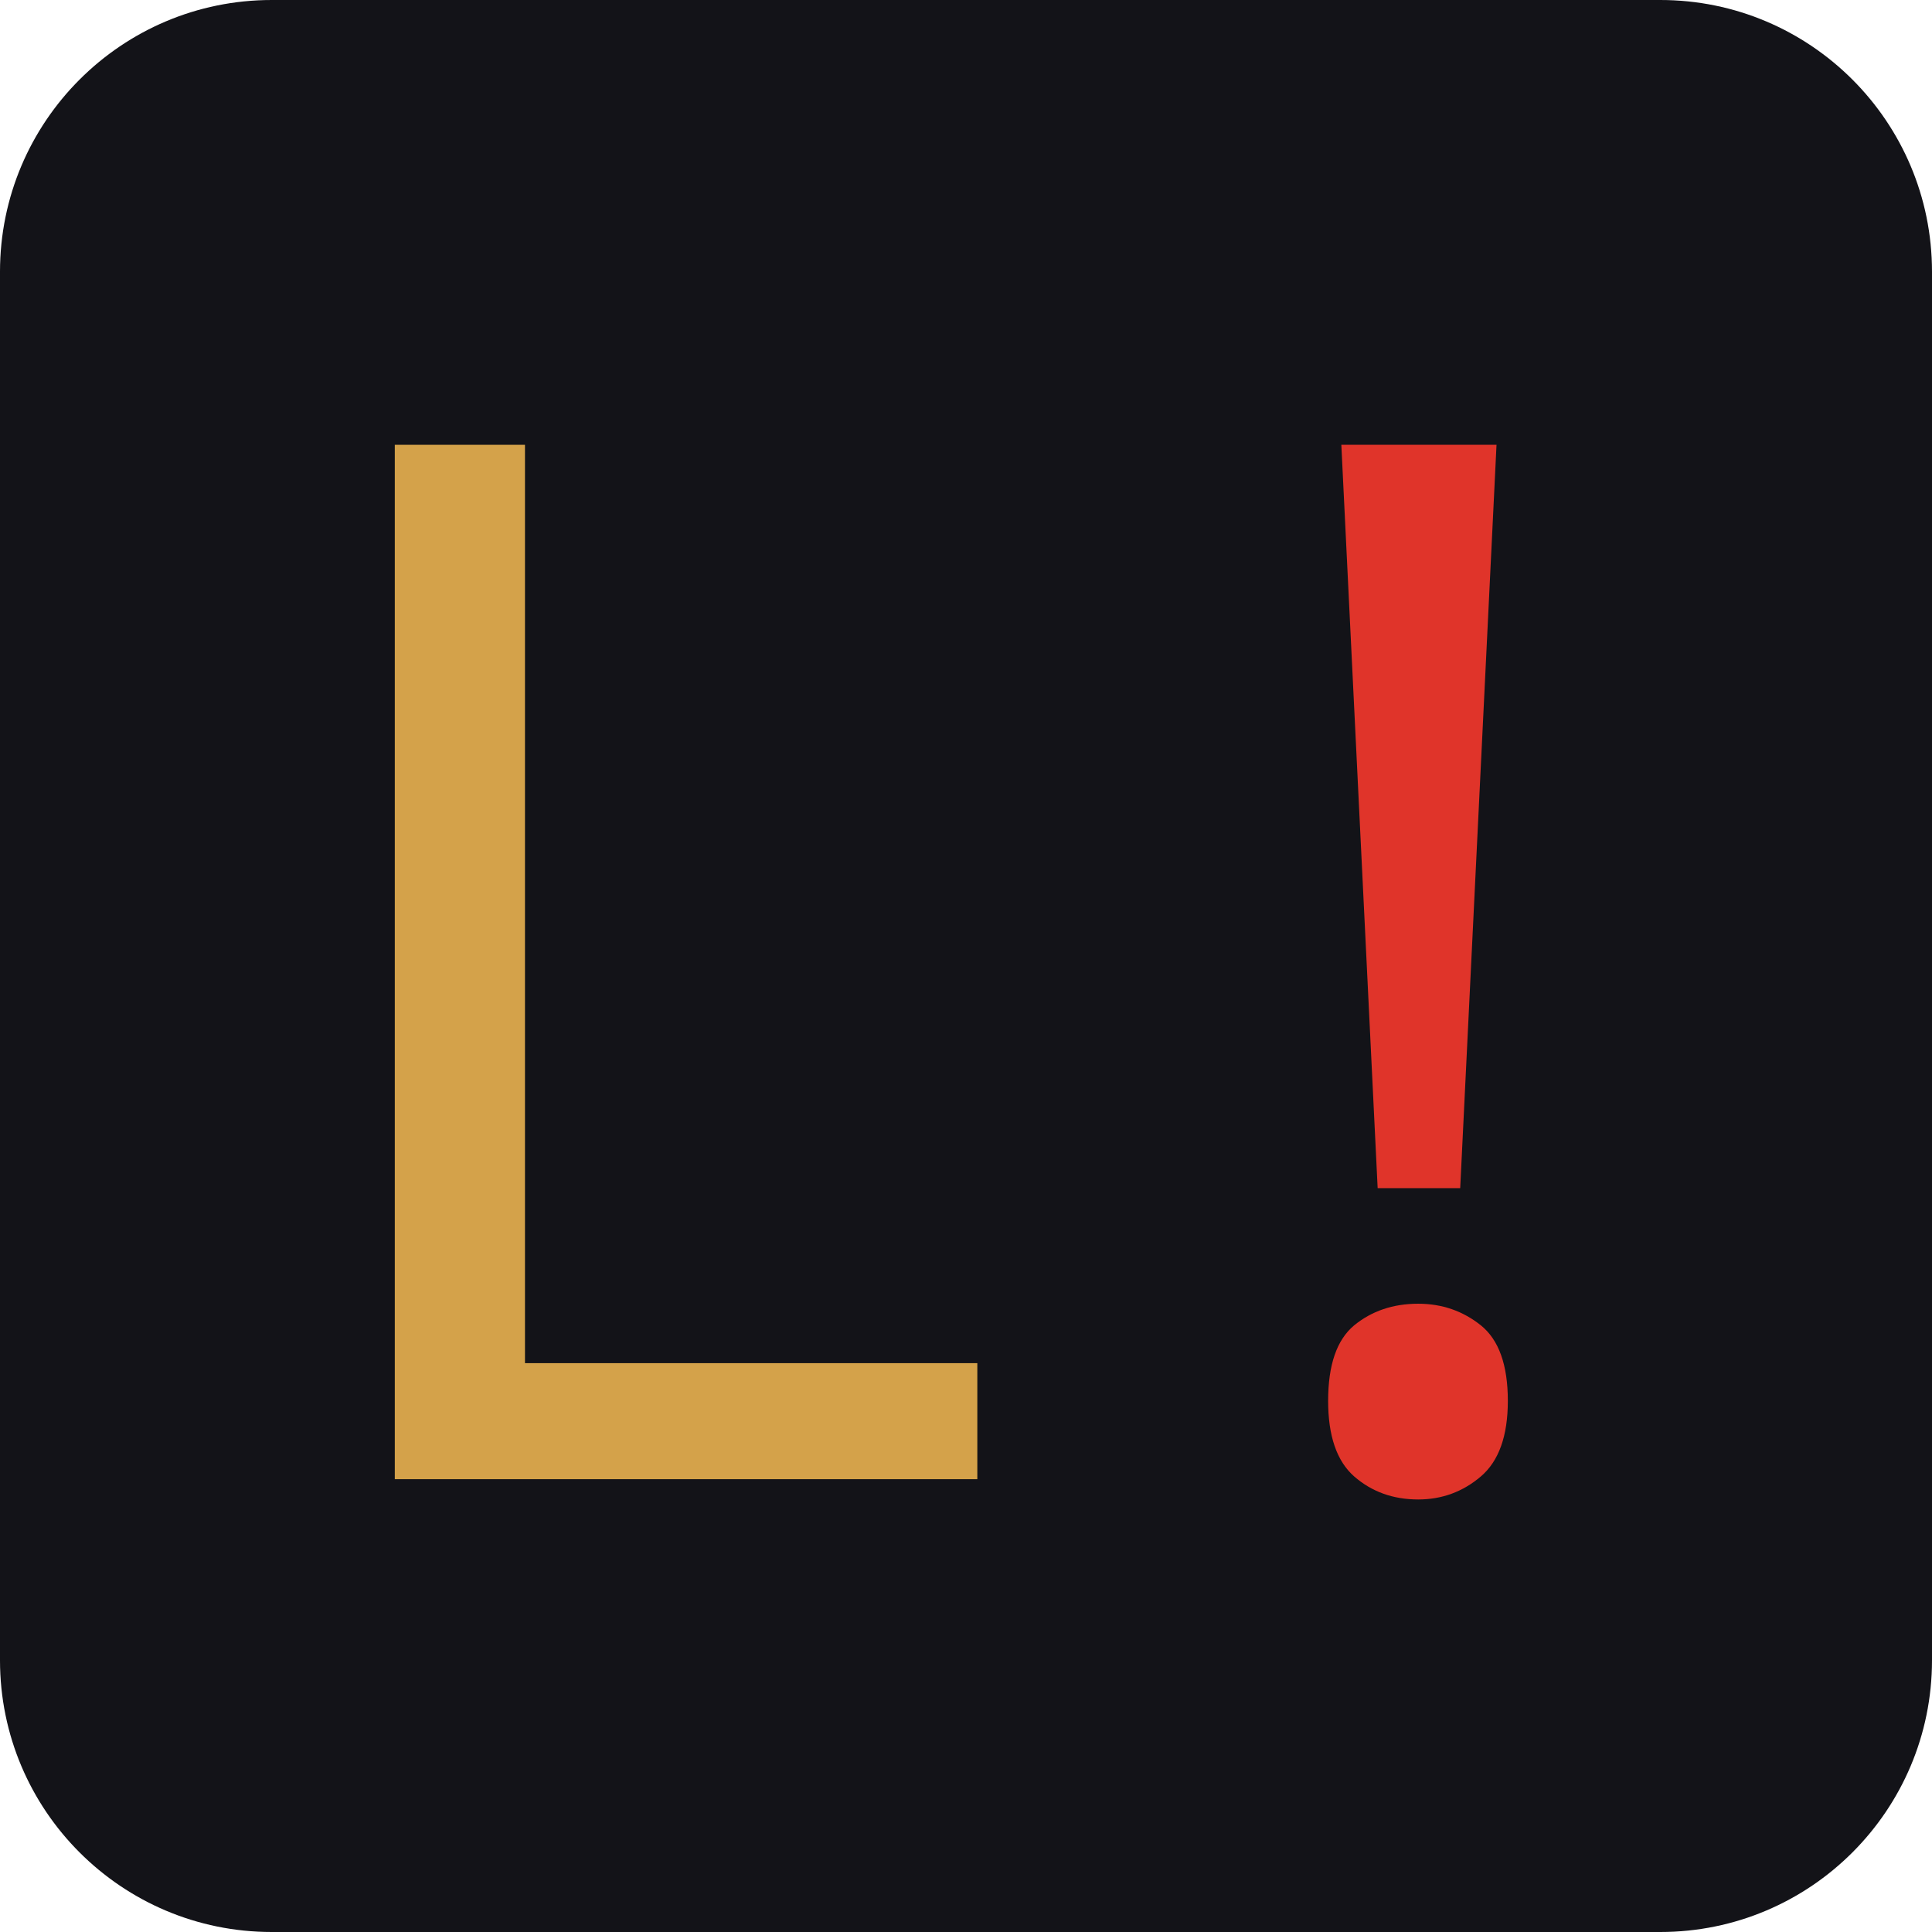
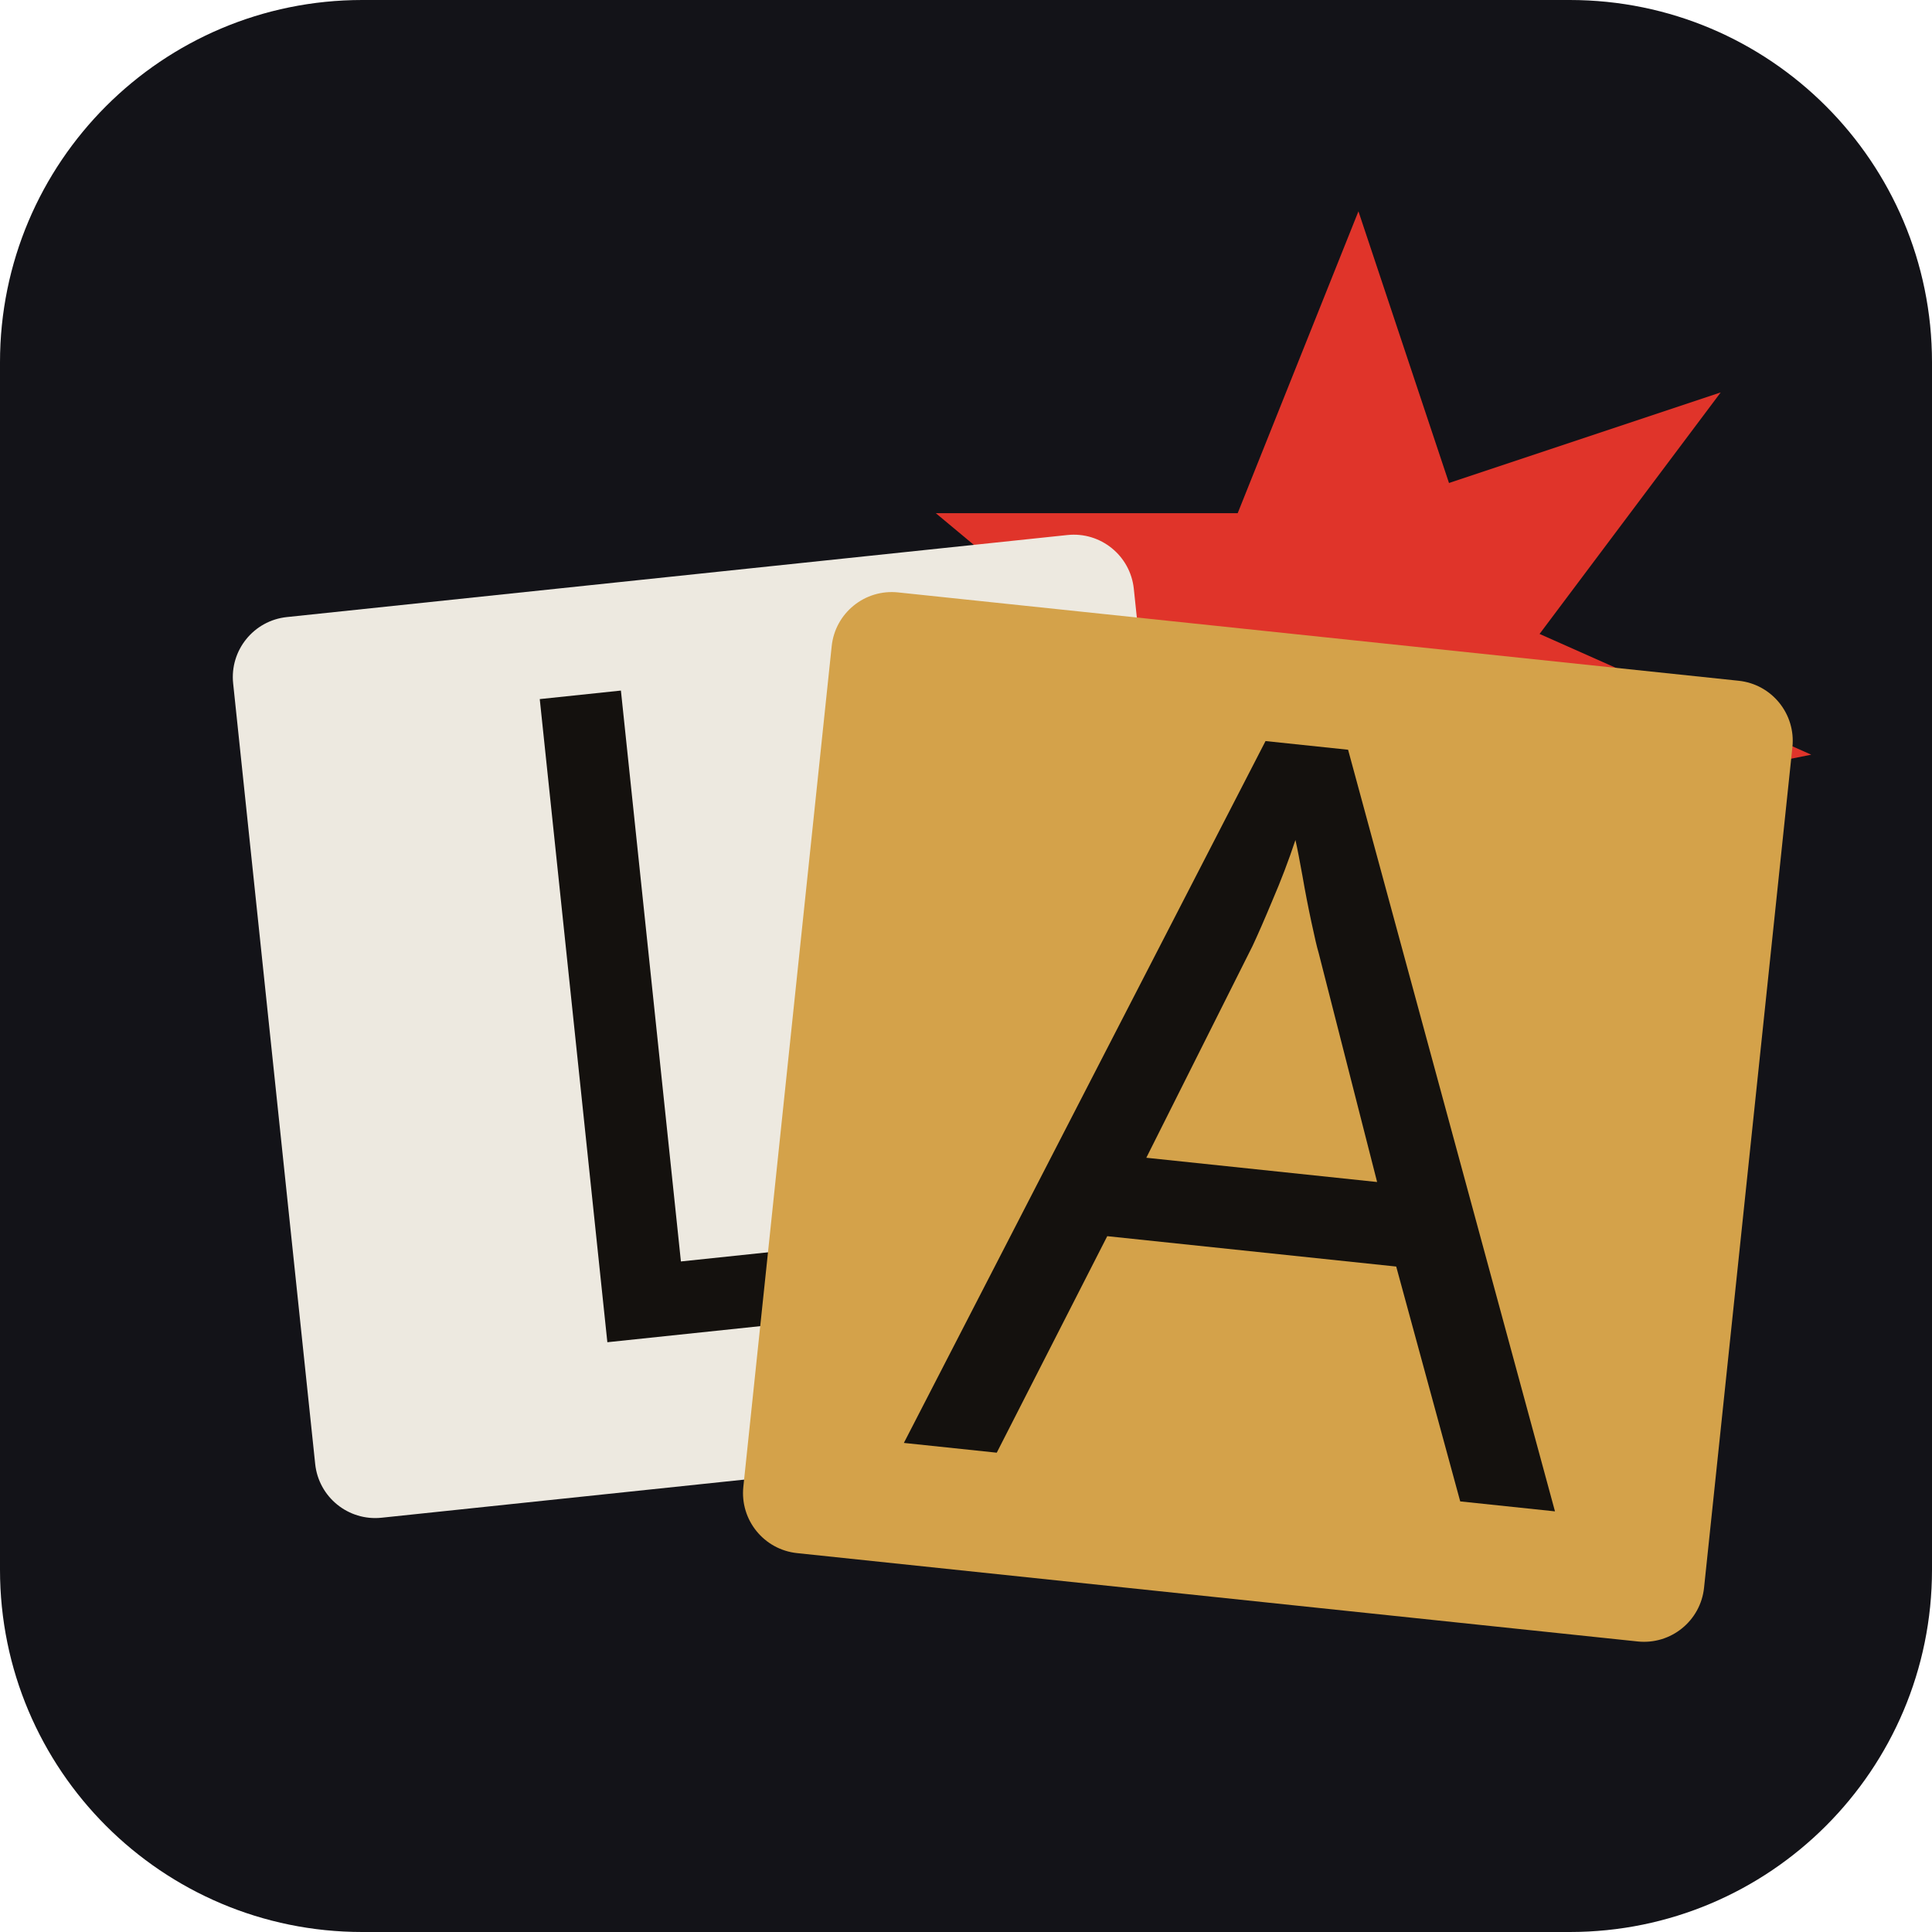
<svg xmlns="http://www.w3.org/2000/svg" viewBox="0 0 64 64">
-   <rect width="64" height="64" rx="9" fill="#131318" />
-   <g font-family="Impact,'Haettenschweiler','Arial Narrow',sans-serif" text-anchor="middle">
-     <text x="21" y="49" font-size="48" fill="#d4a24a">L</text>
-     <text x="47" y="49" font-size="48" fill="#e0342a">!</text>
+   <rect width="64" height="64" rx="12" fill="#131318" />
+   <polygon points="45,7 48,16 57,13 51,21 60,25 50,27 53,36 46,30 41,38 40,28 31,30 37,22 31,17 41,17" fill="#E0342A" />
+   <g transform="rotate(-6 24 34)" font-family="Impact,'Haettenschweiler','Arial Narrow',sans-serif" text-anchor="middle">
+     <rect x="9" y="19" width="30" height="30" rx="2" fill="#EDE9E0" />
+     <text x="24" y="44" font-size="30" fill="#14110E">L</text>
+   </g>
+   <g transform="rotate(6 42 37)" font-family="Impact,'Haettenschweiler','Arial Narrow',sans-serif" text-anchor="middle">
+     <rect x="26" y="21" width="32" height="32" rx="2" fill="#D4A24A" />
+     <text x="42" y="49" font-size="34" fill="#14110E">A</text>
  </g>
</svg>
